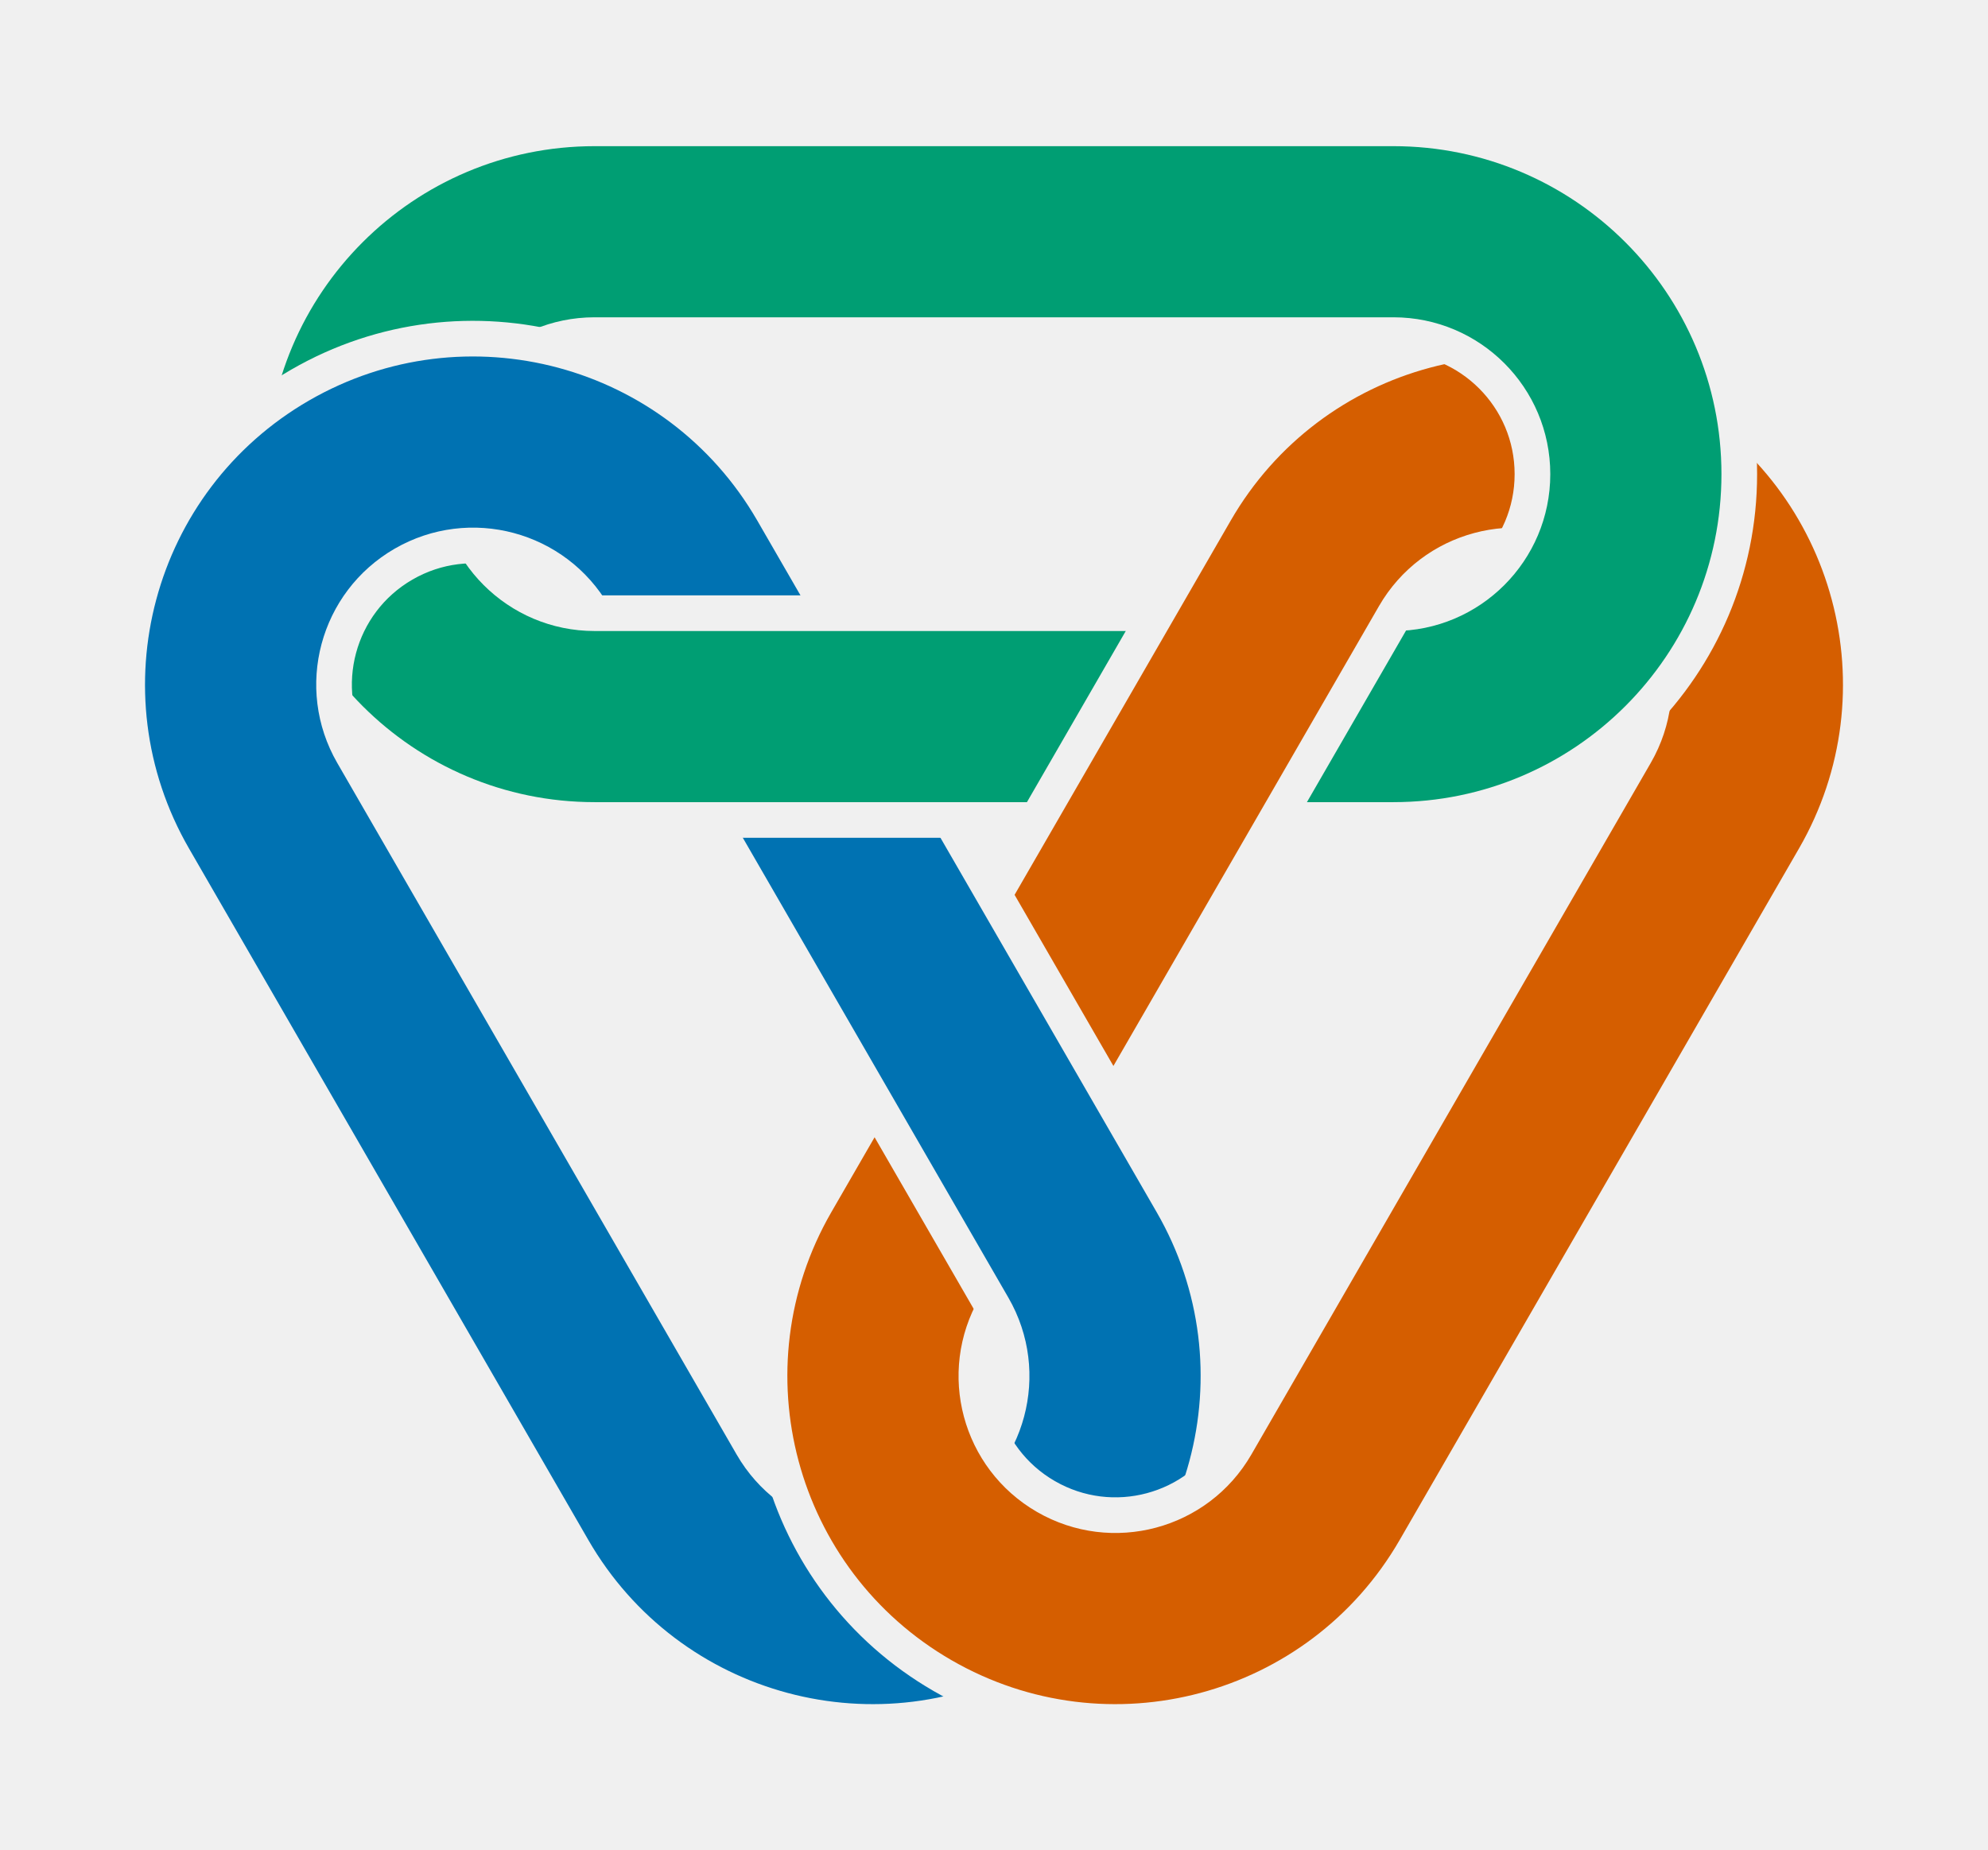
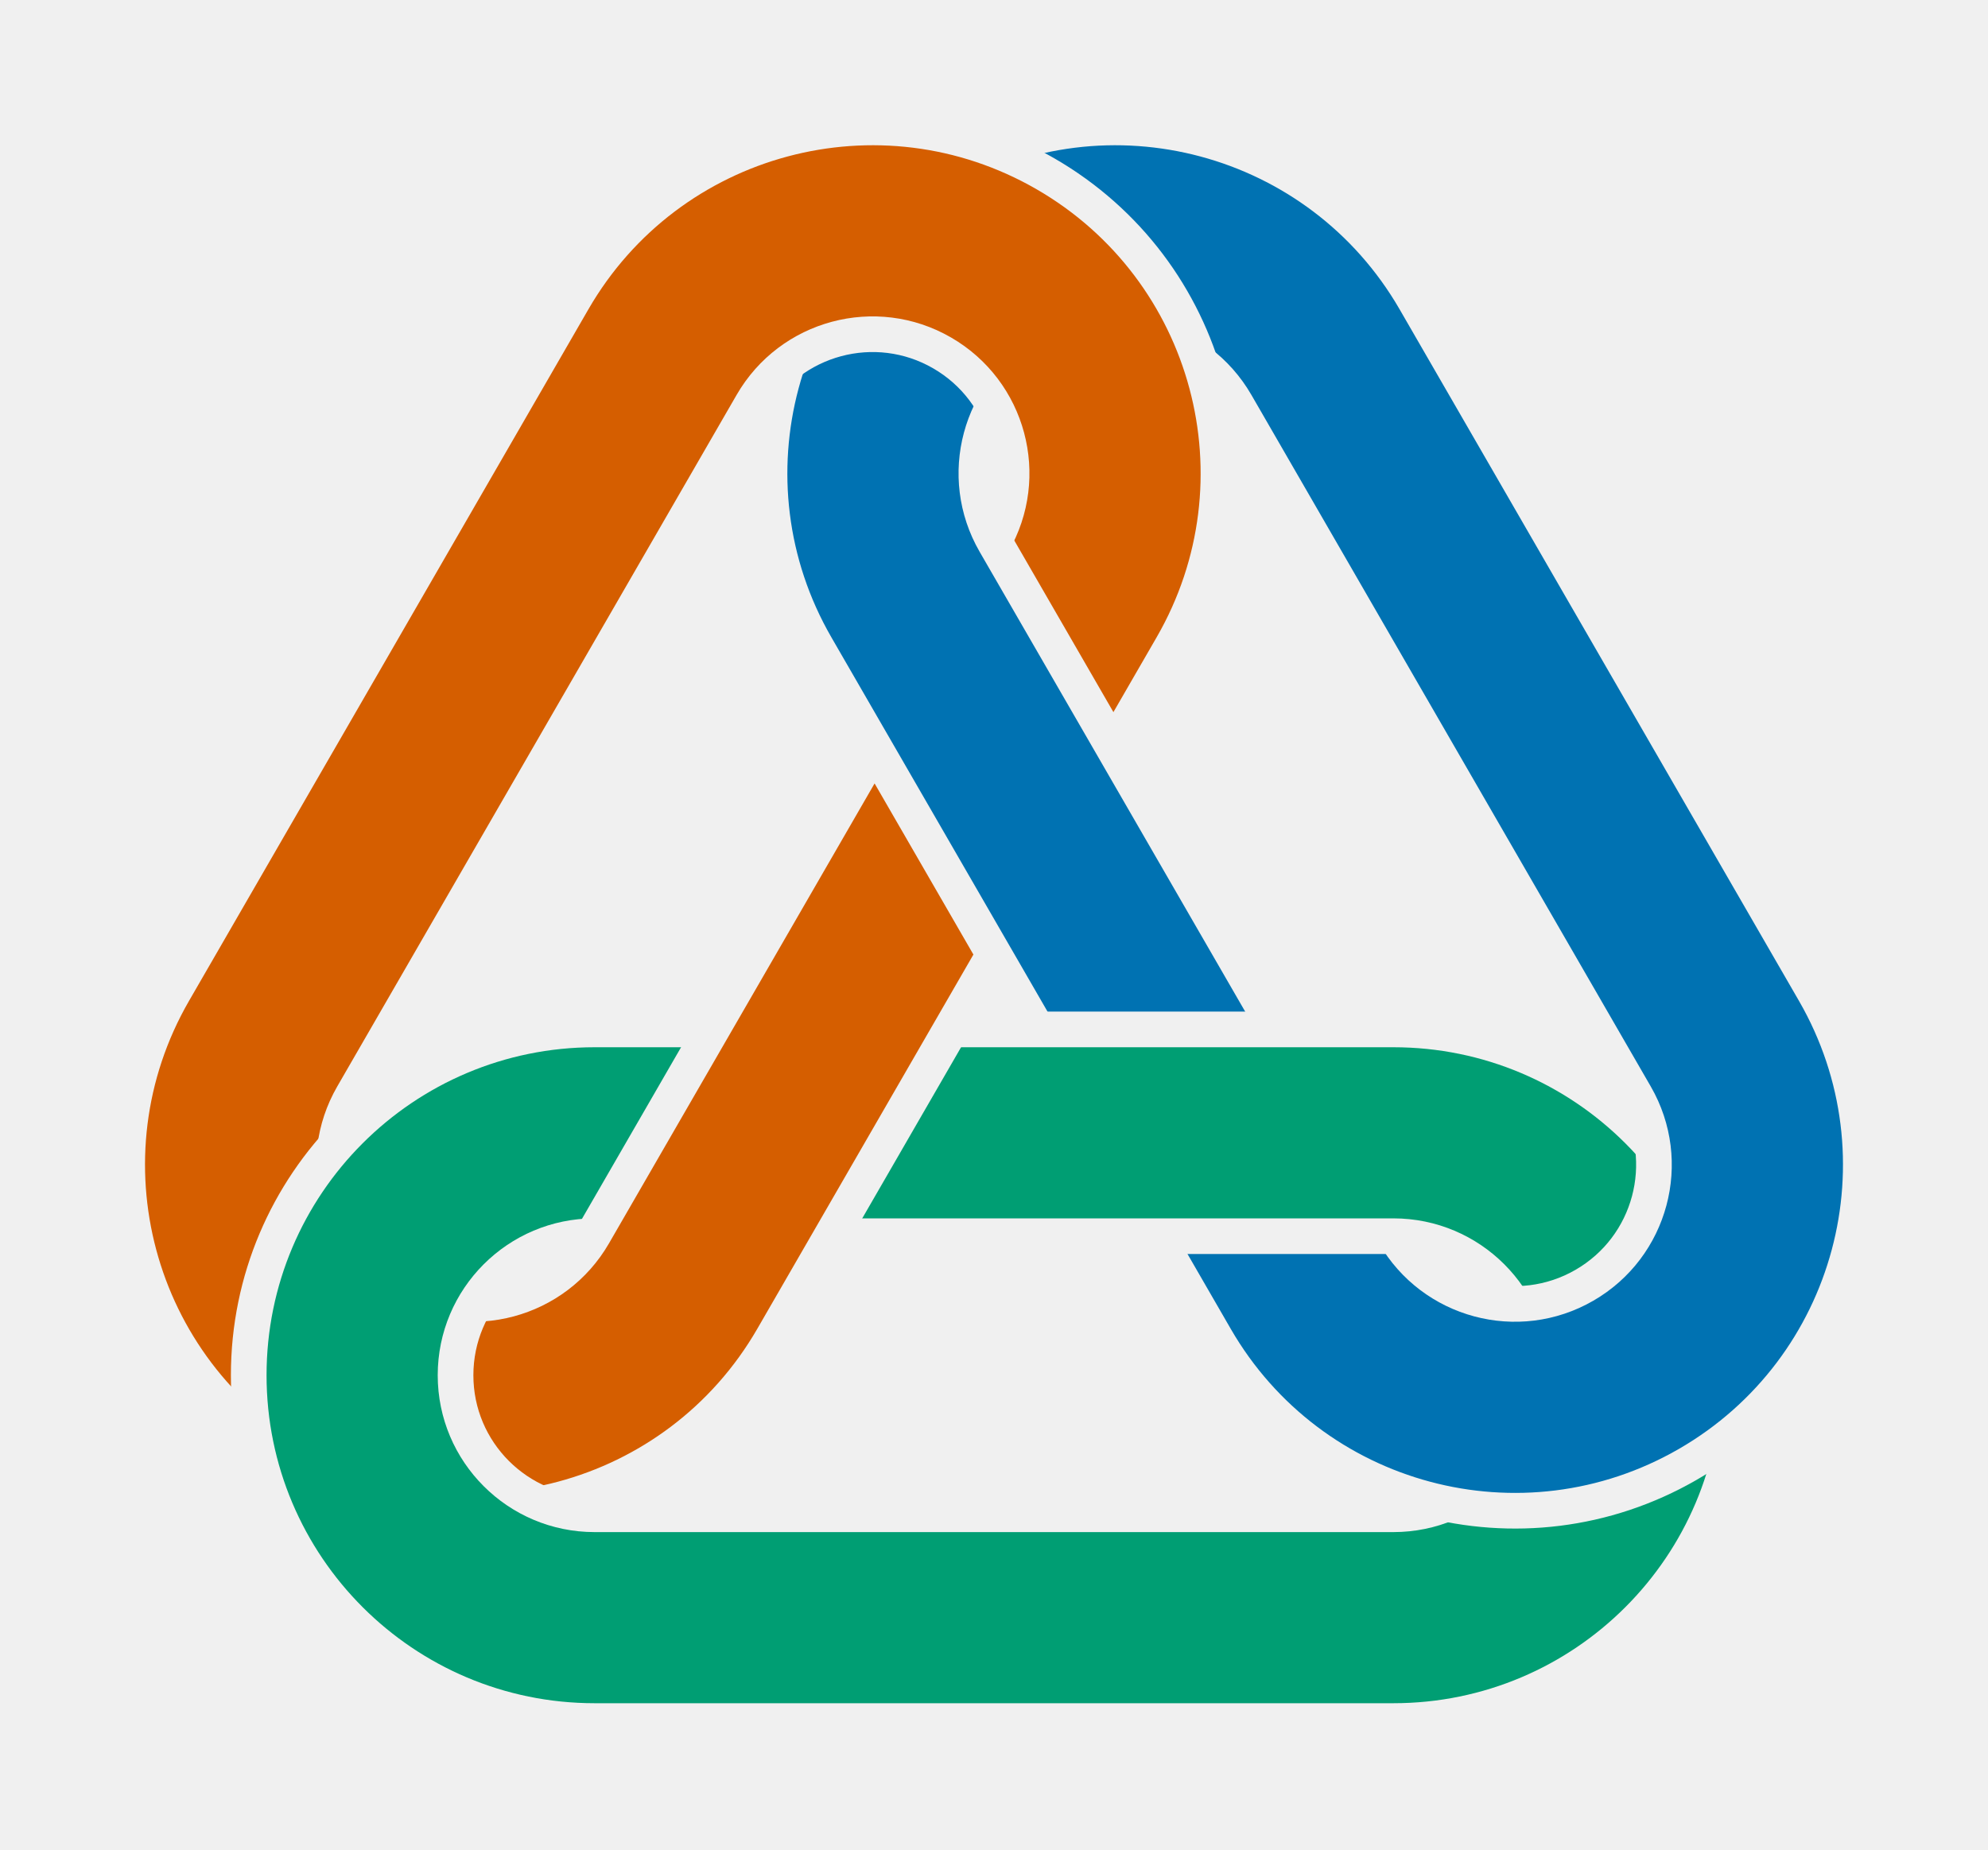
<svg xmlns="http://www.w3.org/2000/svg" width="446" height="415" viewBox="0 0 446 415" role="img" aria-label="Timed color mark">
-   <g transform="translate(-1 -1)">
-     <svg width="384" height="353.0" viewBox="64 79 384 353" role="img" aria-label="03-interlocking-lanes" x="32" y="32">
-       <g transform="translate(0.0 -18.4) scale(1.6)">
-         <defs>
-           <mask id="symbol-1-under-0" maskUnits="userSpaceOnUse" x="0" y="0" width="320" height="320">
-             <rect width="320" height="320" fill="white" />
-             <g clip-path="url(#symbol-1-crossing-0-inner)">
-               <path d="M104 62H216A46 46 0 0 1 262 108V108A46 46 0 0 1 216 154H104A46 46 0 0 1 58 108V108A46 46 0 0 1 104 62ZM104 86H216A22 22 0 0 1 238 108V108A22 22 0 0 1 216 130H104A22 22 0 0 1 82 108V108A22 22 0 0 1 104 86Z" fill="black" fill-rule="evenodd" stroke="black" stroke-width="10" stroke-linejoin="round" transform="rotate(120 160 160)" />
-             </g>
-             <g clip-path="url(#symbol-1-crossing-0-outer)">
-               <path d="M104 62H216A46 46 0 0 1 262 108V108A46 46 0 0 1 216 154H104A46 46 0 0 1 58 108V108A46 46 0 0 1 104 62ZM104 86H216A22 22 0 0 1 238 108V108A22 22 0 0 1 216 130H104A22 22 0 0 1 82 108V108A22 22 0 0 1 104 86Z" fill="black" fill-rule="evenodd" stroke="black" stroke-width="10" stroke-linejoin="round" transform="rotate(240 160 160)" />
-             </g>
-           </mask>
-           <clipPath id="symbol-1-crossing-0-inner" clipPathUnits="userSpaceOnUse">
-             <polygon points="-29.411,-307.992 470.591,558.032 37.58,808.033 -462.423,-57.99" />
-           </clipPath>
-           <clipPath id="symbol-1-crossing-0-outer" clipPathUnits="userSpaceOnUse">
-             <polygon points="349.411,-307.992 -150.591,558.032 -583.603,308.03 -83.6,-557.993" />
-           </clipPath>
-           <mask id="symbol-1-under-1" maskUnits="userSpaceOnUse" x="0" y="0" width="320" height="320">
-             <rect width="320" height="320" fill="white" />
-             <g clip-path="url(#symbol-1-crossing-1-inner)">
-               <path d="M104 62H216A46 46 0 0 1 262 108V108A46 46 0 0 1 216 154H104A46 46 0 0 1 58 108V108A46 46 0 0 1 104 62ZM104 86H216A22 22 0 0 1 238 108V108A22 22 0 0 1 216 130H104A22 22 0 0 1 82 108V108A22 22 0 0 1 104 86Z" fill="black" fill-rule="evenodd" stroke="black" stroke-width="10" stroke-linejoin="round" transform="rotate(240 160 160)" />
-             </g>
-             <g clip-path="url(#symbol-1-crossing-1-outer)">
-               <path d="M104 62H216A46 46 0 0 1 262 108V108A46 46 0 0 1 216 154H104A46 46 0 0 1 58 108V108A46 46 0 0 1 104 62ZM104 86H216A22 22 0 0 1 238 108V108A22 22 0 0 1 216 130H104A22 22 0 0 1 82 108V108A22 22 0 0 1 104 86Z" fill="black" fill-rule="evenodd" stroke="black" stroke-width="10" stroke-linejoin="round" transform="rotate(0 160 160)" />
-             </g>
-           </mask>
-           <clipPath id="symbol-1-crossing-1-inner" clipPathUnits="userSpaceOnUse">
-             <polygon points="660.0,229.96 -340.0,229.96 -340.0,-270.04 660.0,-270.04" />
-           </clipPath>
-           <clipPath id="symbol-1-crossing-1-outer" clipPathUnits="userSpaceOnUse">
-             <polygon points="470.591,558.032 -29.411,-307.992 403.6,-557.993 903.603,308.03" />
-           </clipPath>
-           <mask id="symbol-1-under-2" maskUnits="userSpaceOnUse" x="0" y="0" width="320" height="320">
-             <rect width="320" height="320" fill="white" />
-             <g clip-path="url(#symbol-1-crossing-2-inner)">
-               <path d="M104 62H216A46 46 0 0 1 262 108V108A46 46 0 0 1 216 154H104A46 46 0 0 1 58 108V108A46 46 0 0 1 104 62ZM104 86H216A22 22 0 0 1 238 108V108A22 22 0 0 1 216 130H104A22 22 0 0 1 82 108V108A22 22 0 0 1 104 86Z" fill="black" fill-rule="evenodd" stroke="black" stroke-width="10" stroke-linejoin="round" transform="rotate(0 160 160)" />
-             </g>
-             <g clip-path="url(#symbol-1-crossing-2-outer)">
-               <path d="M104 62H216A46 46 0 0 1 262 108V108A46 46 0 0 1 216 154H104A46 46 0 0 1 58 108V108A46 46 0 0 1 104 62ZM104 86H216A22 22 0 0 1 238 108V108A22 22 0 0 1 216 130H104A22 22 0 0 1 82 108V108A22 22 0 0 1 104 86Z" fill="black" fill-rule="evenodd" stroke="black" stroke-width="10" stroke-linejoin="round" transform="rotate(120 160 160)" />
-             </g>
-           </mask>
-           <clipPath id="symbol-1-crossing-2-inner" clipPathUnits="userSpaceOnUse">
-             <polygon points="-150.591,558.032 349.411,-307.992 782.423,-57.99 282.42,808.033" />
-           </clipPath>
-           <clipPath id="symbol-1-crossing-2-outer" clipPathUnits="userSpaceOnUse">
-             <polygon points="-340.0,229.96 660.0,229.96 660.0,729.96 -340.0,729.96" />
-           </clipPath>
-         </defs>
-         <g mask="url(#symbol-1-under-0)">
-           <path d="M104 62H216A46 46 0 0 1 262 108V108A46 46 0 0 1 216 154H104A46 46 0 0 1 58 108V108A46 46 0 0 1 104 62ZM104 86H216A22 22 0 0 1 238 108V108A22 22 0 0 1 216 130H104A22 22 0 0 1 82 108V108A22 22 0 0 1 104 86Z" fill="#009E73" fill-rule="evenodd" transform="rotate(0 160 160)" />
-         </g>
-         <g mask="url(#symbol-1-under-1)">
-           <path d="M104 62H216A46 46 0 0 1 262 108V108A46 46 0 0 1 216 154H104A46 46 0 0 1 58 108V108A46 46 0 0 1 104 62ZM104 86H216A22 22 0 0 1 238 108V108A22 22 0 0 1 216 130H104A22 22 0 0 1 82 108V108A22 22 0 0 1 104 86Z" fill="#D55E00" fill-rule="evenodd" transform="rotate(120 160 160)" />
-         </g>
-         <g mask="url(#symbol-1-under-2)">
-           <path d="M104 62H216A46 46 0 0 1 262 108V108A46 46 0 0 1 216 154H104A46 46 0 0 1 58 108V108A46 46 0 0 1 104 62ZM104 86H216A22 22 0 0 1 238 108V108A22 22 0 0 1 216 130H104A22 22 0 0 1 82 108V108A22 22 0 0 1 104 86Z" fill="#0072B2" fill-rule="evenodd" transform="rotate(240 160 160)" />
+   <g transform="translate(-1 -2)">
+     <svg width="384" height="353.0" viewBox="64 79 384 353" role="img" aria-label="03-interlocking-lanes" data-brand-orientation="180-clockwise" x="32" y="32">
+       <g transform="rotate(180 256 256)">
+         <g transform="translate(0.0 -18.4) scale(1.6)">
+           <defs>
+             <mask id="symbol-1-under-0" maskUnits="userSpaceOnUse" x="0" y="0" width="320" height="320">
+               <rect width="320" height="320" fill="white" />
+               <g clip-path="url(#symbol-1-crossing-0-inner)">
+                 <path d="M104 62H216A46 46 0 0 1 262 108V108A46 46 0 0 1 216 154H104A46 46 0 0 1 58 108V108A46 46 0 0 1 104 62ZM104 86H216A22 22 0 0 1 238 108V108A22 22 0 0 1 216 130H104A22 22 0 0 1 82 108V108A22 22 0 0 1 104 86Z" fill="black" fill-rule="evenodd" stroke="black" stroke-width="10" stroke-linejoin="round" transform="rotate(120 160 160)" />
+               </g>
+               <g clip-path="url(#symbol-1-crossing-0-outer)">
+                 <path d="M104 62H216A46 46 0 0 1 262 108V108A46 46 0 0 1 216 154H104A46 46 0 0 1 58 108V108A46 46 0 0 1 104 62ZM104 86H216A22 22 0 0 1 238 108V108A22 22 0 0 1 216 130H104A22 22 0 0 1 82 108V108A22 22 0 0 1 104 86Z" fill="black" fill-rule="evenodd" stroke="black" stroke-width="10" stroke-linejoin="round" transform="rotate(240 160 160)" />
+               </g>
+             </mask>
+             <clipPath id="symbol-1-crossing-0-inner" clipPathUnits="userSpaceOnUse">
+               <polygon points="-29.411,-307.992 470.591,558.032 37.58,808.033 -462.423,-57.99" />
+             </clipPath>
+             <clipPath id="symbol-1-crossing-0-outer" clipPathUnits="userSpaceOnUse">
+               <polygon points="349.411,-307.992 -150.591,558.032 -583.603,308.03 -83.6,-557.993" />
+             </clipPath>
+             <mask id="symbol-1-under-1" maskUnits="userSpaceOnUse" x="0" y="0" width="320" height="320">
+               <rect width="320" height="320" fill="white" />
+               <g clip-path="url(#symbol-1-crossing-1-inner)">
+                 <path d="M104 62H216A46 46 0 0 1 262 108V108A46 46 0 0 1 216 154H104A46 46 0 0 1 58 108V108A46 46 0 0 1 104 62ZM104 86H216A22 22 0 0 1 238 108V108A22 22 0 0 1 216 130H104A22 22 0 0 1 82 108V108A22 22 0 0 1 104 86Z" fill="black" fill-rule="evenodd" stroke="black" stroke-width="10" stroke-linejoin="round" transform="rotate(240 160 160)" />
+               </g>
+               <g clip-path="url(#symbol-1-crossing-1-outer)">
+                 <path d="M104 62H216A46 46 0 0 1 262 108V108A46 46 0 0 1 216 154H104A46 46 0 0 1 58 108V108A46 46 0 0 1 104 62ZM104 86H216A22 22 0 0 1 238 108V108A22 22 0 0 1 216 130H104A22 22 0 0 1 82 108V108A22 22 0 0 1 104 86Z" fill="black" fill-rule="evenodd" stroke="black" stroke-width="10" stroke-linejoin="round" transform="rotate(0 160 160)" />
+               </g>
+             </mask>
+             <clipPath id="symbol-1-crossing-1-inner" clipPathUnits="userSpaceOnUse">
+               <polygon points="660.0,229.96 -340.0,229.96 -340.0,-270.04 660.0,-270.04" />
+             </clipPath>
+             <clipPath id="symbol-1-crossing-1-outer" clipPathUnits="userSpaceOnUse">
+               <polygon points="470.591,558.032 -29.411,-307.992 403.6,-557.993 903.603,308.03" />
+             </clipPath>
+             <mask id="symbol-1-under-2" maskUnits="userSpaceOnUse" x="0" y="0" width="320" height="320">
+               <rect width="320" height="320" fill="white" />
+               <g clip-path="url(#symbol-1-crossing-2-inner)">
+                 <path d="M104 62H216A46 46 0 0 1 262 108V108A46 46 0 0 1 216 154H104A46 46 0 0 1 58 108V108A46 46 0 0 1 104 62ZM104 86H216A22 22 0 0 1 238 108V108A22 22 0 0 1 216 130H104A22 22 0 0 1 82 108V108A22 22 0 0 1 104 86Z" fill="black" fill-rule="evenodd" stroke="black" stroke-width="10" stroke-linejoin="round" transform="rotate(0 160 160)" />
+               </g>
+               <g clip-path="url(#symbol-1-crossing-2-outer)">
+                 <path d="M104 62H216A46 46 0 0 1 262 108V108A46 46 0 0 1 216 154H104A46 46 0 0 1 58 108V108A46 46 0 0 1 104 62ZM104 86H216A22 22 0 0 1 238 108V108A22 22 0 0 1 216 130H104A22 22 0 0 1 82 108V108A22 22 0 0 1 104 86Z" fill="black" fill-rule="evenodd" stroke="black" stroke-width="10" stroke-linejoin="round" transform="rotate(120 160 160)" />
+               </g>
+             </mask>
+             <clipPath id="symbol-1-crossing-2-inner" clipPathUnits="userSpaceOnUse">
+               <polygon points="-150.591,558.032 349.411,-307.992 782.423,-57.99 282.42,808.033" />
+             </clipPath>
+             <clipPath id="symbol-1-crossing-2-outer" clipPathUnits="userSpaceOnUse">
+               <polygon points="-340.0,229.96 660.0,229.96 660.0,729.96 -340.0,729.96" />
+             </clipPath>
+           </defs>
+           <g mask="url(#symbol-1-under-0)">
+             <path d="M104 62H216A46 46 0 0 1 262 108V108A46 46 0 0 1 216 154H104A46 46 0 0 1 58 108V108A46 46 0 0 1 104 62ZM104 86H216A22 22 0 0 1 238 108V108A22 22 0 0 1 216 130H104A22 22 0 0 1 82 108V108A22 22 0 0 1 104 86Z" fill="#009E73" fill-rule="evenodd" transform="rotate(0 160 160)" />
+           </g>
+           <g mask="url(#symbol-1-under-1)">
+             <path d="M104 62H216A46 46 0 0 1 262 108V108A46 46 0 0 1 216 154H104A46 46 0 0 1 58 108V108A46 46 0 0 1 104 62ZM104 86H216A22 22 0 0 1 238 108V108A22 22 0 0 1 216 130H104A22 22 0 0 1 82 108V108A22 22 0 0 1 104 86Z" fill="#D55E00" fill-rule="evenodd" transform="rotate(120 160 160)" />
+           </g>
+           <g mask="url(#symbol-1-under-2)">
+             <path d="M104 62H216A46 46 0 0 1 262 108V108A46 46 0 0 1 216 154H104A46 46 0 0 1 58 108V108A46 46 0 0 1 104 62ZM104 86H216A22 22 0 0 1 238 108V108A22 22 0 0 1 216 130H104A22 22 0 0 1 82 108V108A22 22 0 0 1 104 86Z" fill="#0072B2" fill-rule="evenodd" transform="rotate(240 160 160)" />
+           </g>
        </g>
      </g>
    </svg>
  </g>
</svg>
